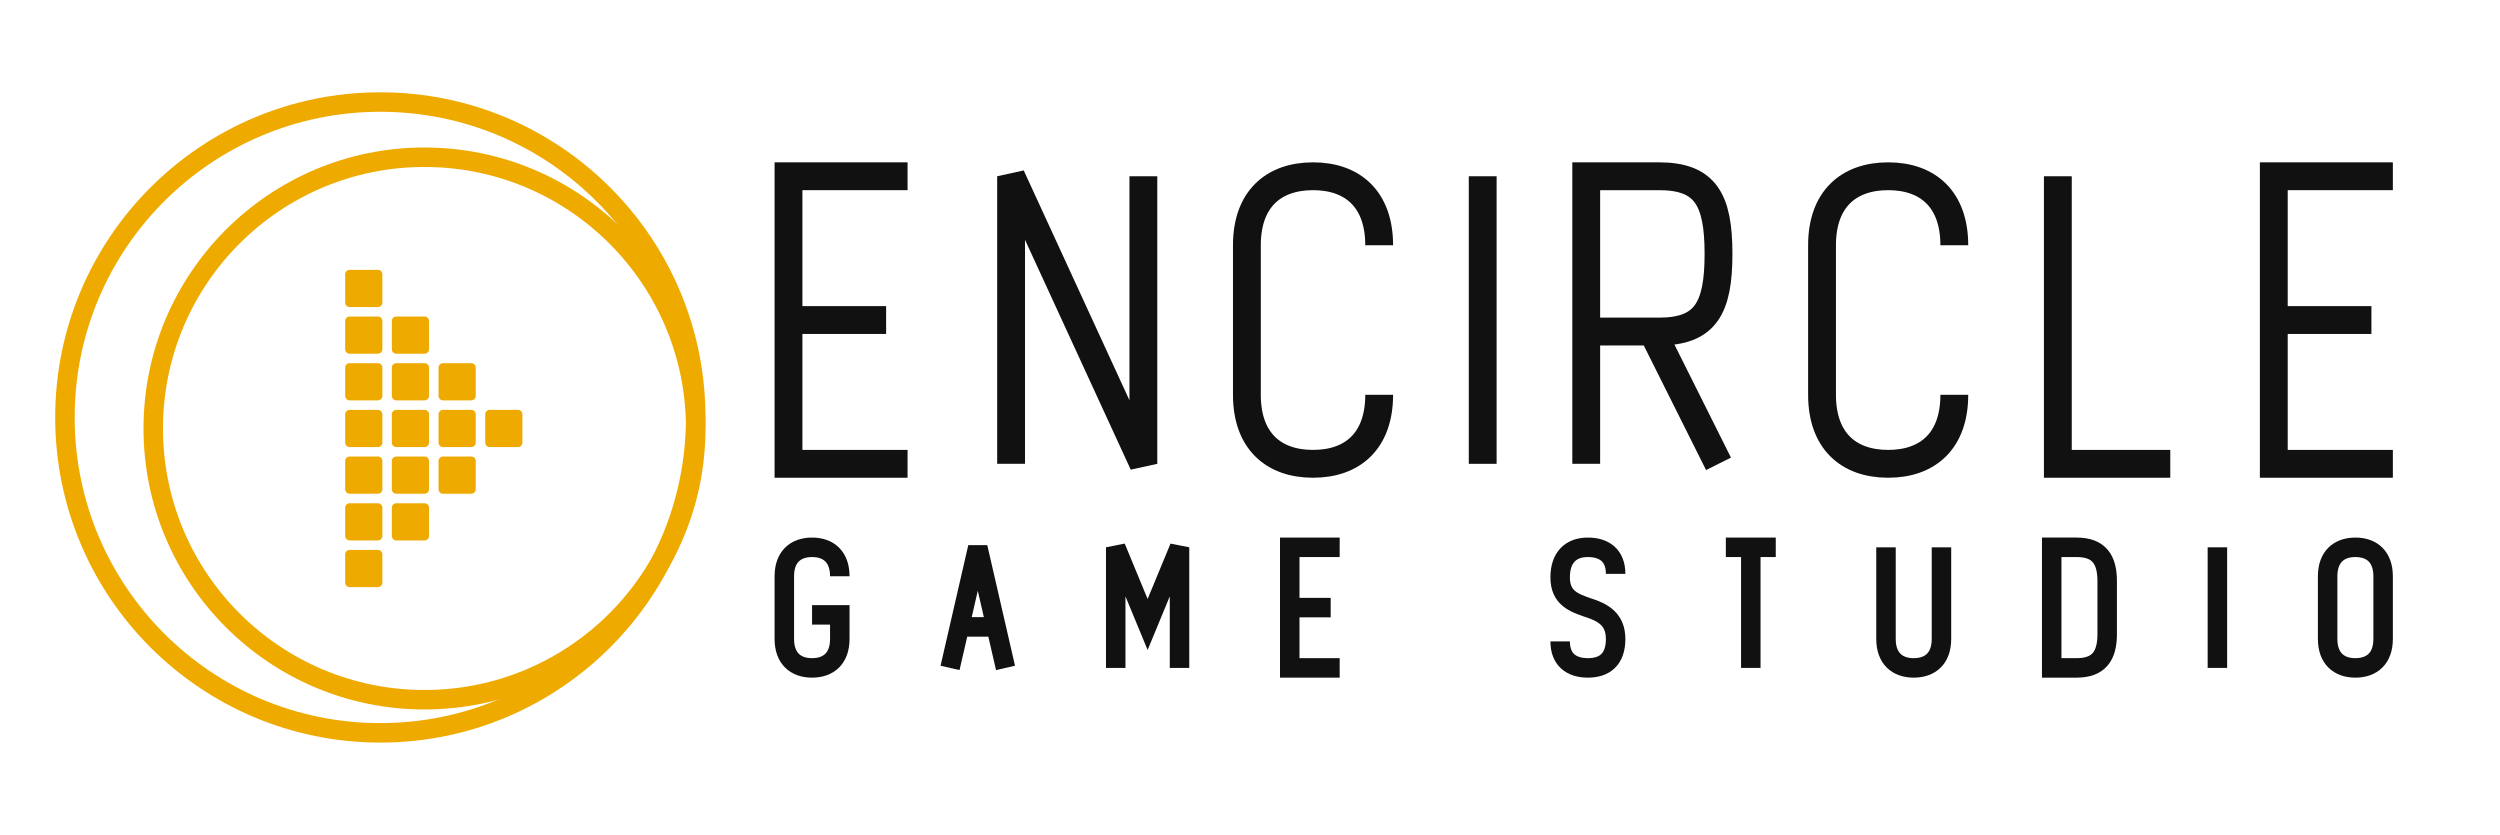
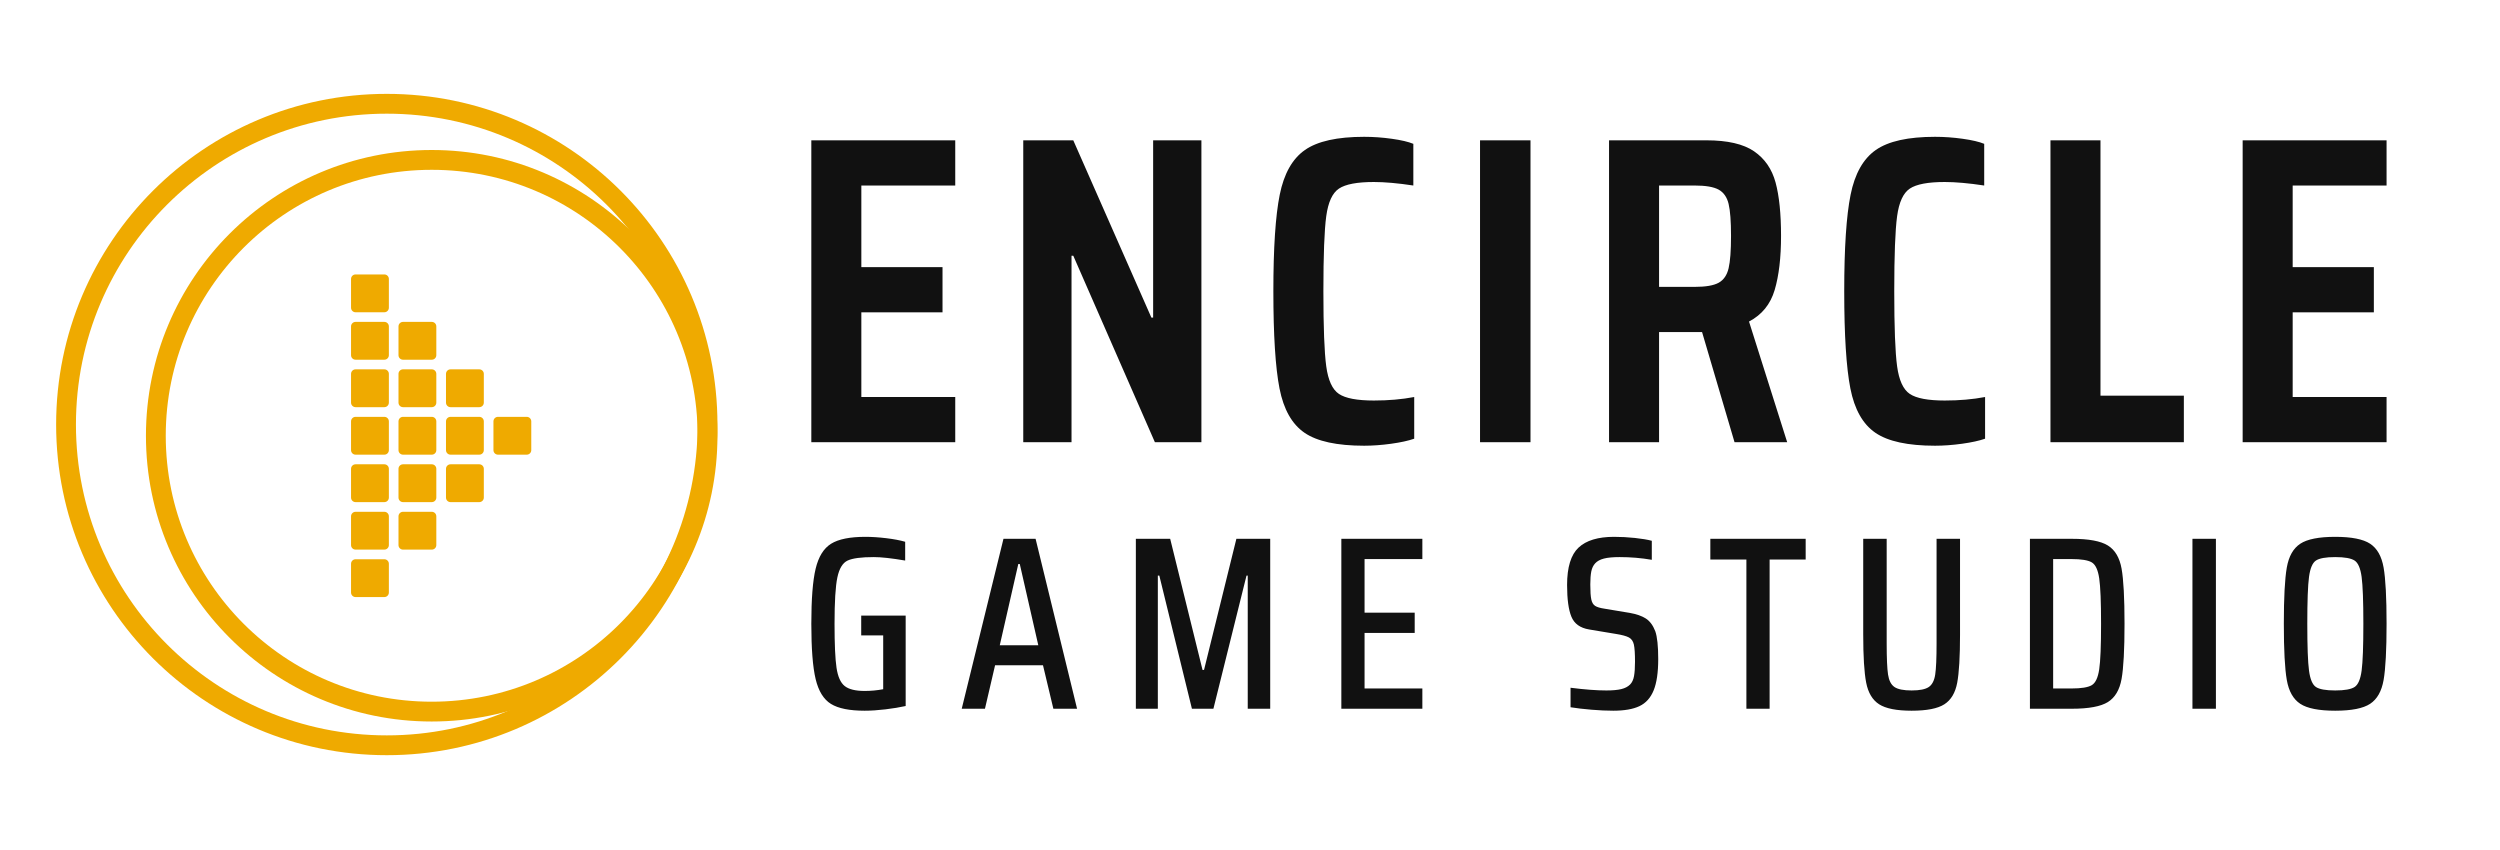
- <svg xmlns="http://www.w3.org/2000/svg" viewBox="0 0 539 180" width="539" height="180">
+ <svg xmlns="http://www.w3.org/2000/svg" viewBox="0 0 530 180" width="530" height="180">
  <g fill="none" stroke="#EFAA00" stroke-width="4.2">
    <circle cx="82" cy="90" r="68" />
    <circle cx="91.52" cy="92.38" r="58.48" />
  </g>
  <rect x="74.42" y="58.18" width="8.02" height="8.02" rx="0.96" fill="#EFAA00" />
  <rect x="74.42" y="68.24" width="8.02" height="8.02" rx="0.96" fill="#EFAA00" />
  <rect x="74.42" y="78.30" width="8.02" height="8.02" rx="0.96" fill="#EFAA00" />
  <rect x="74.42" y="88.37" width="8.02" height="8.02" rx="0.96" fill="#EFAA00" />
  <rect x="74.42" y="98.43" width="8.02" height="8.02" rx="0.96" fill="#EFAA00" />
  <rect x="74.42" y="108.50" width="8.02" height="8.02" rx="0.96" fill="#EFAA00" />
  <rect x="74.42" y="118.56" width="8.02" height="8.02" rx="0.96" fill="#EFAA00" />
  <rect x="84.48" y="68.24" width="8.02" height="8.02" rx="0.96" fill="#EFAA00" />
  <rect x="84.48" y="78.30" width="8.02" height="8.02" rx="0.96" fill="#EFAA00" />
  <rect x="84.48" y="88.37" width="8.02" height="8.02" rx="0.96" fill="#EFAA00" />
  <rect x="84.48" y="98.43" width="8.02" height="8.02" rx="0.96" fill="#EFAA00" />
  <rect x="84.48" y="108.50" width="8.02" height="8.02" rx="0.96" fill="#EFAA00" />
  <rect x="94.55" y="78.30" width="8.02" height="8.02" rx="0.96" fill="#EFAA00" />
  <rect x="94.55" y="88.37" width="8.02" height="8.02" rx="0.96" fill="#EFAA00" />
  <rect x="94.55" y="98.43" width="8.02" height="8.02" rx="0.96" fill="#EFAA00" />
  <rect x="104.61" y="88.37" width="8.02" height="8.02" rx="0.96" fill="#EFAA00" />
-   <g fill="none" stroke="#111111" stroke-linejoin="miter">
-     <path transform="translate(170.00 38.00) scale(0.62)" stroke-width="9.677" d="M41.4,0 H0 V100 H41.4 M0,50 H33.948" />
-     <path transform="translate(217.99 38.00) scale(0.62)" stroke-width="9.677" d="M0,100 V0 L46,100 V0" />
-     <path transform="translate(268.83 38.00) scale(0.62)" stroke-width="9.677" d="M46,24 C46,8 36.8,0 23.0,0 C9.2,0 0,8 0,24 V76 C0,92 9.2,100 23.0,100 C36.8,100 46,92 46,76" />
-     <path transform="translate(319.67 38.00) scale(0.62)" stroke-width="9.677" d="M0,0 V100" />
-     <path transform="translate(341.99 38.00) scale(0.62)" stroke-width="9.677" d="M0,100 V0 H25.3 C41.4,0 46,8 46,27 C46,46 41.4,54 25.3,54 H0 M23.0,54 L46,100" />
-     <path transform="translate(392.83 38.00) scale(0.62)" stroke-width="9.677" d="M46,24 C46,8 36.8,0 23.0,0 C9.2,0 0,8 0,24 V76 C0,92 9.2,100 23.0,100 C36.8,100 46,92 46,76" />
-     <path transform="translate(443.67 38.00) scale(0.62)" stroke-width="9.677" d="M0,0 V100 H39.1" />
-     <path transform="translate(490.23 38.00) scale(0.62)" stroke-width="9.677" d="M41.4,0 H0 V100 H41.4 M0,50 H33.948" />
-     <path transform="translate(169.10 118.00) scale(0.26)" stroke-width="16.154" d="M46,24 C46,8 36.8,0 23.0,0 C9.2,0 0,8 0,24 V76 C0,92 9.2,100 23.0,100 C36.8,100 46,92 46,76 V56 H23.0" />
-     <path transform="translate(204.83 118.00) scale(0.26)" stroke-width="16.154" d="M0,100 L23.0,0 L46,100 M7.82,66 H38.18" />
-     <path transform="translate(240.55 118.00) scale(0.26)" stroke-width="16.154" d="M0,100 V0 L26.45,64 L52.9,0 V100" />
-     <path transform="translate(278.07 118.00) scale(0.26)" stroke-width="16.154" d="M41.4,0 H0 V100 H41.4 M0,50 H33.948" />
-     <path transform="translate(336.37 118.00) scale(0.26)" stroke-width="16.154" d="M46,22 C46,7 36.8,0 23.0,0 C9.2,0 0,8 0,25 C0,42 11.5,46 23.0,50 C35.88,54 46,60 46,76 C46,93 36.8,100 23.0,100 C9.2,100 0,93 0,78" />
-     <path transform="translate(372.09 118.00) scale(0.26)" stroke-width="16.154" d="M0,0 H41.4 M20.7,0 V100" />
-     <path transform="translate(406.62 118.00) scale(0.26)" stroke-width="16.154" d="M0,0 V76 C0,92 9.2,100 23.0,100 C36.8,100 46,92 46,76 V0" />
-     <path transform="translate(442.35 118.00) scale(0.26)" stroke-width="16.154" d="M0,0 H20.7 C39.1,0 46,10 46,28 V72 C46,90 39.1,100 20.7,100 H0 Z" />
-     <path transform="translate(478.07 118.00) scale(0.26)" stroke-width="16.154" d="M0,0 V100" />
-     <path transform="translate(501.84 118.00) scale(0.26)" stroke-width="16.154" d="M46,24 C46,8 36.8,0 23.0,0 C9.2,0 0,8 0,24 V76 C0,92 9.2,100 23.0,100 C36.8,100 46,92 46,76 Z" />
-   </g>
+   <path fill="#111111" d="M172.0 93.748V29.748H202.512V39.329H182.605V56.632H199.814V66.213H182.605V84.167H202.512V93.748Z M244.837 93.748 227.535 54.213H227.163V93.748H216.93V29.748H227.535L244.093 67.329H244.465V29.748H254.698V93.748Z M289.209 94.492Q280.558 94.492 276.558 91.748Q272.558 89.004 271.256 82.353Q269.953 75.702 269.953 61.748Q269.953 47.981 271.302 41.283Q272.651 34.585 276.651 31.795Q280.651 29.004 289.209 29.004Q292.093 29.004 295.07 29.423Q298.047 29.841 299.628 30.492V39.329Q294.698 38.585 291.256 38.585Q285.953 38.585 283.86 39.981Q281.767 41.376 281.163 45.841Q280.558 50.306 280.558 61.748Q280.558 73.19 281.163 77.655Q281.767 82.12 283.86 83.516Q285.953 84.911 291.256 84.911Q295.907 84.911 299.814 84.167V93.004Q297.953 93.655 294.93 94.074Q291.907 94.492 289.209 94.492Z M313.767 93.748V29.748H324.465V93.748Z M367.721 93.748 360.837 70.399H351.721V93.748H341.116V29.748H361.767Q368.465 29.748 371.86 32.074Q375.256 34.399 376.419 38.678Q377.581 42.957 377.581 50.027Q377.581 56.911 376.233 61.469Q374.884 66.027 370.791 68.167L378.884 93.748ZM366.977 50.027Q366.977 45.376 366.465 43.236Q365.953 41.097 364.372 40.213Q362.791 39.329 359.256 39.329H351.721V60.818H359.256Q362.791 60.818 364.372 59.934Q365.953 59.05 366.465 56.864Q366.977 54.678 366.977 50.027Z M410.233 94.492Q401.581 94.492 397.581 91.748Q393.581 89.004 392.279 82.353Q390.977 75.702 390.977 61.748Q390.977 47.981 392.326 41.283Q393.674 34.585 397.674 31.795Q401.674 29.004 410.233 29.004Q413.116 29.004 416.093 29.423Q419.07 29.841 420.651 30.492V39.329Q415.721 38.585 412.279 38.585Q406.977 38.585 404.884 39.981Q402.791 41.376 402.186 45.841Q401.581 50.306 401.581 61.748Q401.581 73.19 402.186 77.655Q402.791 82.12 404.884 83.516Q406.977 84.911 412.279 84.911Q416.93 84.911 420.837 84.167V93.004Q418.977 93.655 415.953 94.074Q412.93 94.492 410.233 94.492Z M434.698 93.748V29.748H445.302V83.888H462.977V93.748Z M475.442 93.748V29.748H505.953V39.329H486.047V56.632H503.256V66.213H486.047V84.167H505.953V93.748Z M182.577 134.701V130.512H192.002V149.676Q190.117 150.095 187.708 150.383Q185.299 150.671 183.31 150.671Q178.493 150.671 176.163 149.231Q173.833 147.791 172.916 143.969Q172.0 140.146 172.0 132.24Q172.0 124.386 172.916 120.564Q173.833 116.741 176.189 115.275Q178.545 113.809 183.467 113.809Q185.509 113.809 187.891 114.097Q190.274 114.385 191.897 114.856V118.836Q187.603 118.103 185.247 118.103Q181.268 118.103 179.697 118.836Q178.126 119.569 177.524 122.396Q176.922 125.224 176.922 132.24Q176.922 138.733 177.341 141.56Q177.76 144.388 179.069 145.435Q180.378 146.482 183.31 146.482Q185.299 146.482 187.237 146.115V134.701Z M223.313 150.252 221.114 141.037H210.956L208.809 150.252H203.887L212.736 114.228H219.543L228.34 150.252ZM216.192 119.569H215.878L211.951 136.795H220.119Z M264.521 150.252V122.03H264.259L257.242 150.252H252.687L245.776 122.03H245.461V150.252H240.801V114.228H248.079L254.939 142.031H255.253L262.112 114.228H269.285V150.252Z M284.365 150.252V114.228H301.539V118.522H289.287V129.884H299.916V134.177H289.287V145.958H301.539V150.252Z  M332.955 149.938V145.801Q337.458 146.377 340.548 146.377Q342.537 146.377 343.715 146.089Q344.893 145.801 345.574 145.121Q346.202 144.492 346.412 143.34Q346.621 142.188 346.621 140.303Q346.621 137.738 346.386 136.664Q346.15 135.591 345.339 135.146Q344.527 134.701 342.537 134.387L336.882 133.444Q334.055 132.973 333.139 130.748Q332.222 128.522 332.222 124.019Q332.222 118.365 334.657 116.087Q337.092 113.809 342.171 113.809Q344.37 113.809 346.595 114.045Q348.82 114.28 350.182 114.647V118.679Q346.831 118.103 343.375 118.103Q341.228 118.103 340.024 118.417Q338.82 118.731 338.191 119.412Q337.563 120.092 337.354 121.14Q337.144 122.187 337.144 123.915Q337.144 126.114 337.354 127.083Q337.563 128.051 338.165 128.444Q338.767 128.837 340.181 129.046L345.522 129.936Q347.616 130.303 348.899 131.114Q350.182 131.926 350.915 133.811Q351.543 135.591 351.543 139.728Q351.543 143.969 350.575 146.351Q349.606 148.733 347.564 149.702Q345.522 150.671 342.014 150.671Q339.919 150.671 337.406 150.461Q334.893 150.252 332.955 149.938Z M370.236 150.252V118.626H362.591V114.228H382.802V118.626H375.158V150.252Z M415.527 114.228V134.491Q415.527 141.56 414.925 144.754Q414.323 147.948 412.203 149.309Q410.082 150.671 405.265 150.671Q400.5 150.671 398.379 149.309Q396.259 147.948 395.631 144.728Q395.002 141.508 395.002 134.491V114.228H399.976V136.429Q399.976 141.089 400.264 143Q400.552 144.911 401.626 145.644Q402.699 146.377 405.265 146.377Q407.83 146.377 408.904 145.644Q409.977 144.911 410.265 143Q410.553 141.089 410.553 136.429V114.228Z M430.345 114.228H439.247Q444.587 114.228 446.865 115.642Q449.143 117.056 449.771 120.537Q450.399 124.019 450.399 132.24Q450.399 140.461 449.771 143.943Q449.143 147.424 446.865 148.838Q444.587 150.252 439.247 150.252H430.345ZM439.142 145.958Q442.283 145.958 443.462 145.252Q444.64 144.545 445.032 141.9Q445.425 139.256 445.425 132.24Q445.425 125.276 445.032 122.606Q444.64 119.935 443.462 119.228Q442.283 118.522 439.142 118.522H435.267V145.958Z M464.798 150.252V114.228H469.773V150.252Z M484.172 132.24Q484.172 123.915 484.8 120.328Q485.428 116.741 487.654 115.275Q489.879 113.809 495.063 113.809Q500.246 113.809 502.472 115.275Q504.697 116.741 505.325 120.328Q505.953 123.915 505.953 132.24Q505.953 140.565 505.325 144.152Q504.697 147.739 502.472 149.205Q500.246 150.671 495.063 150.671Q489.879 150.671 487.654 149.205Q485.428 147.739 484.8 144.152Q484.172 140.565 484.172 132.24ZM501.032 132.24Q501.032 125.067 500.665 122.318Q500.299 119.569 499.173 118.836Q498.047 118.103 495.063 118.103Q492.078 118.103 490.978 118.836Q489.879 119.569 489.512 122.292Q489.146 125.014 489.146 132.24Q489.146 139.466 489.512 142.188Q489.879 144.911 490.978 145.644Q492.078 146.377 495.063 146.377Q498.047 146.377 499.173 145.644Q500.299 144.911 500.665 142.162Q501.032 139.413 501.032 132.24Z" />
</svg>
